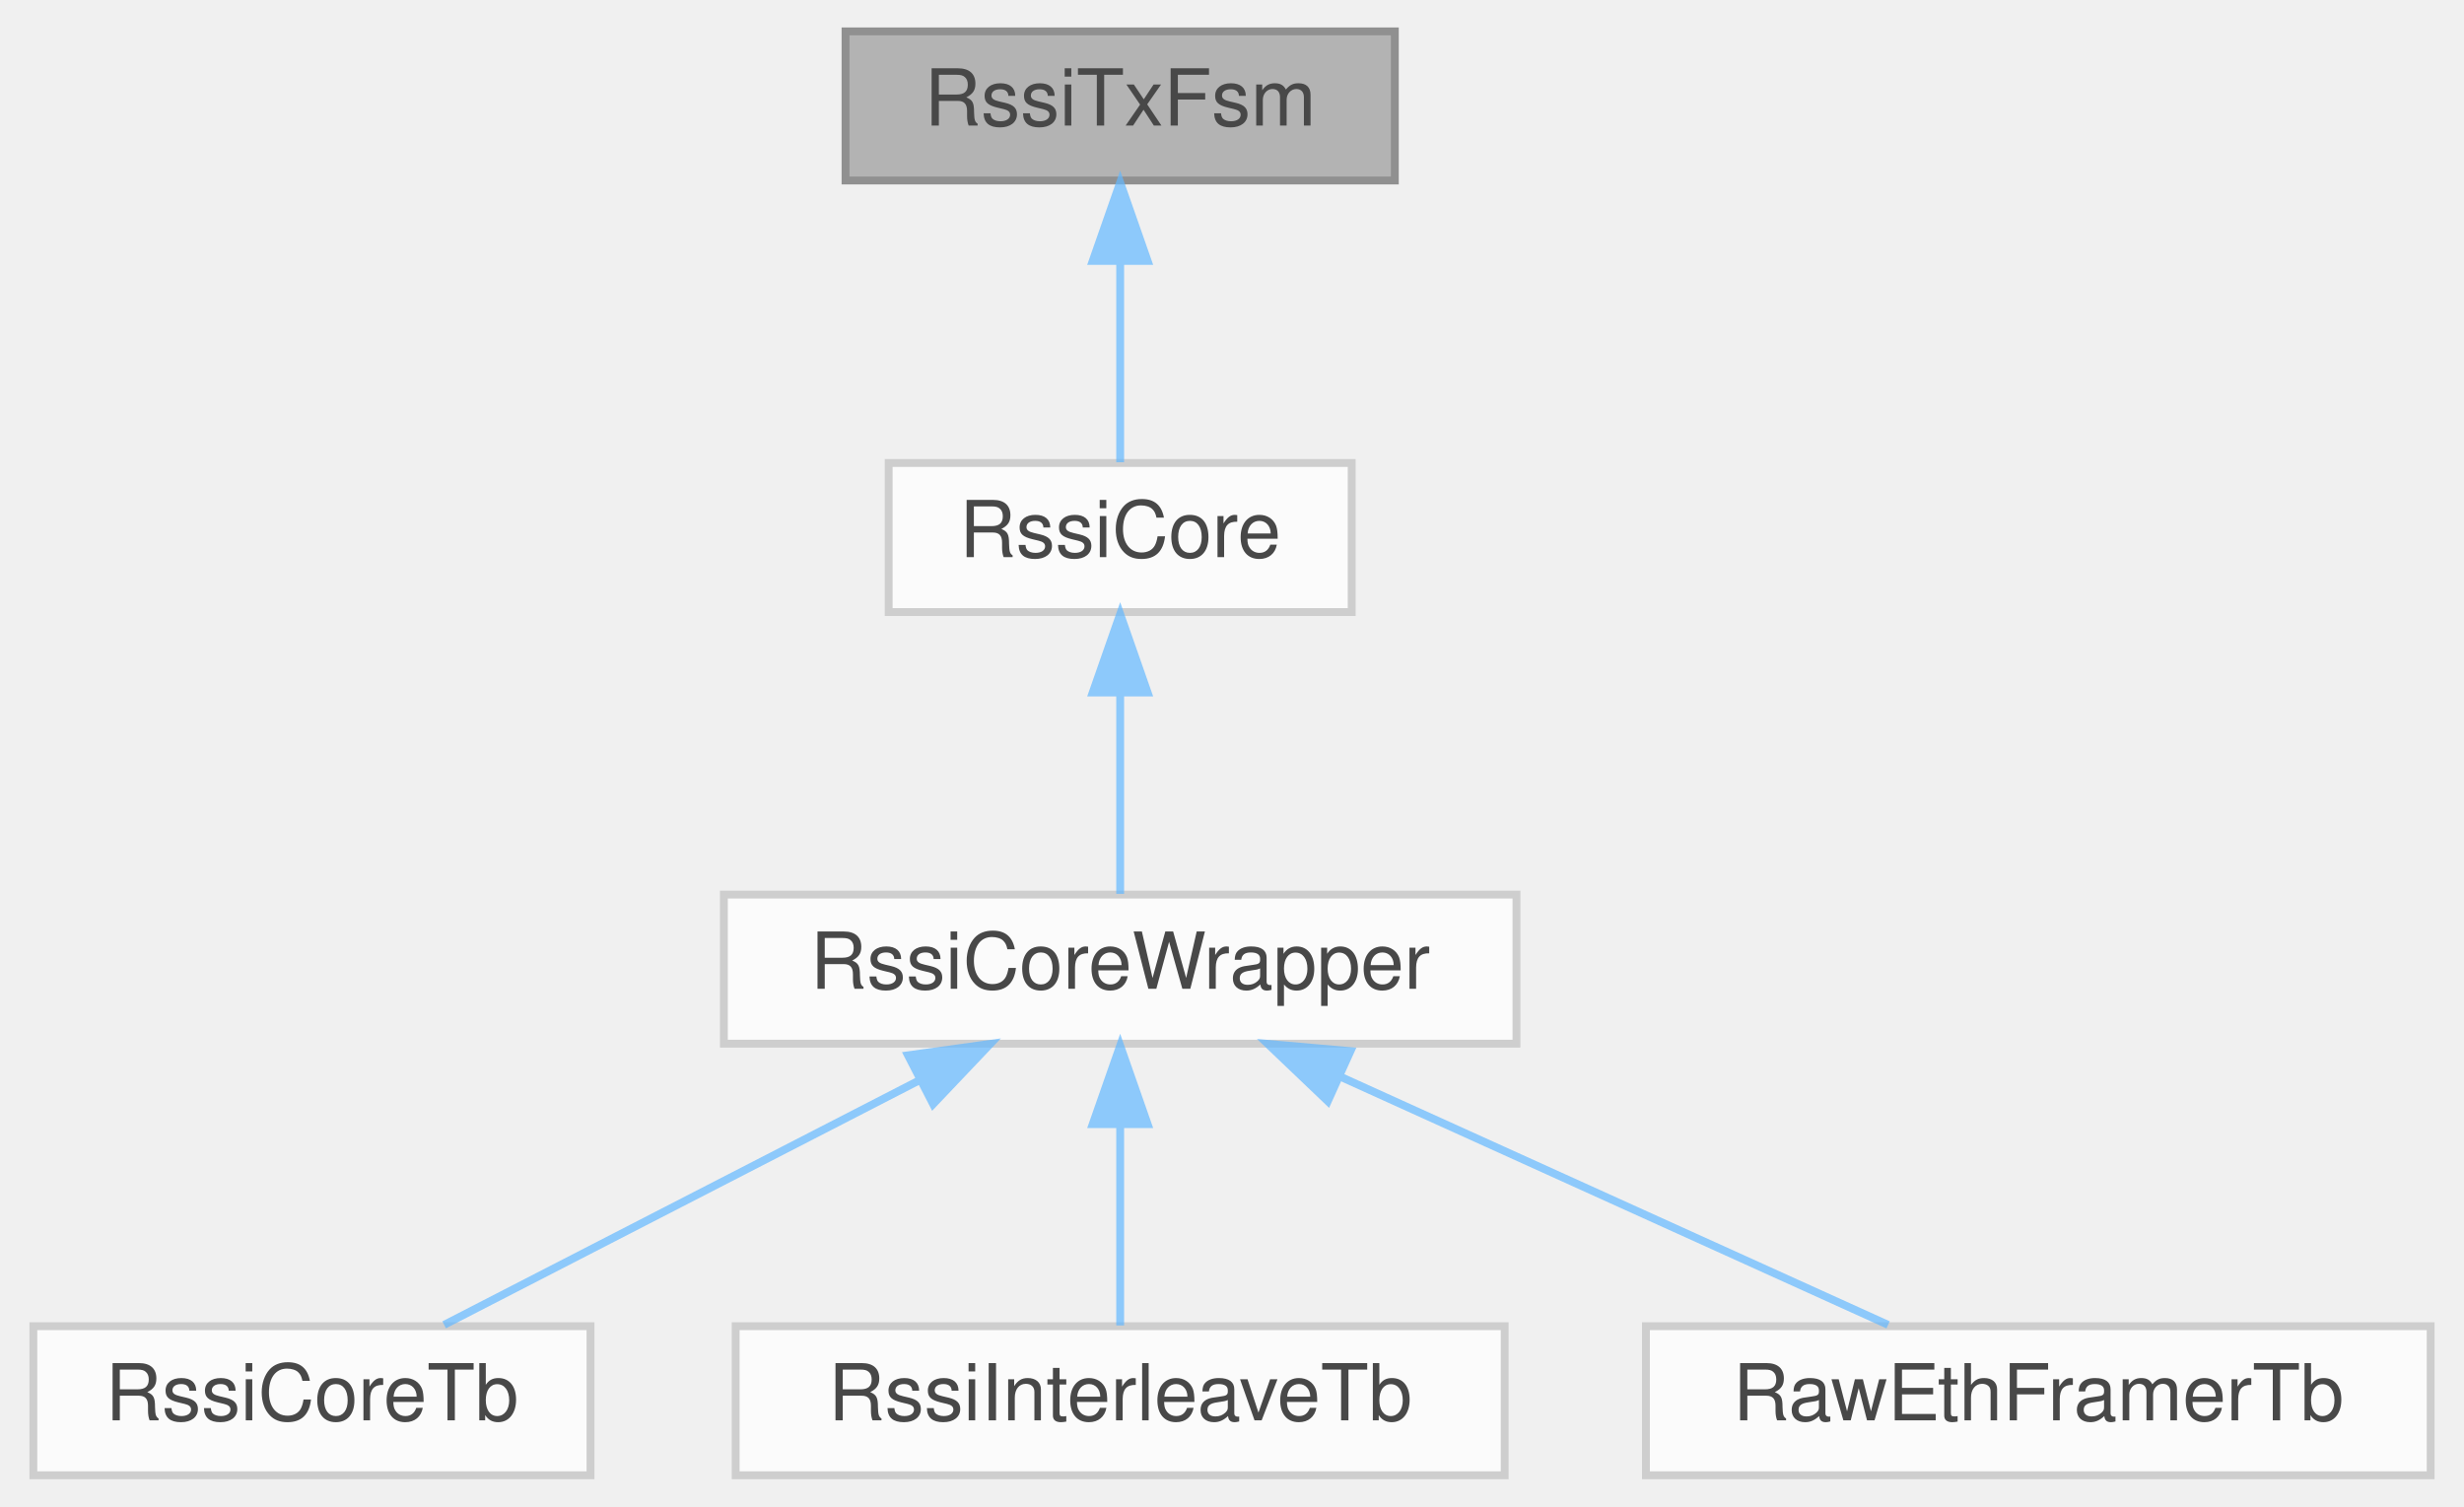
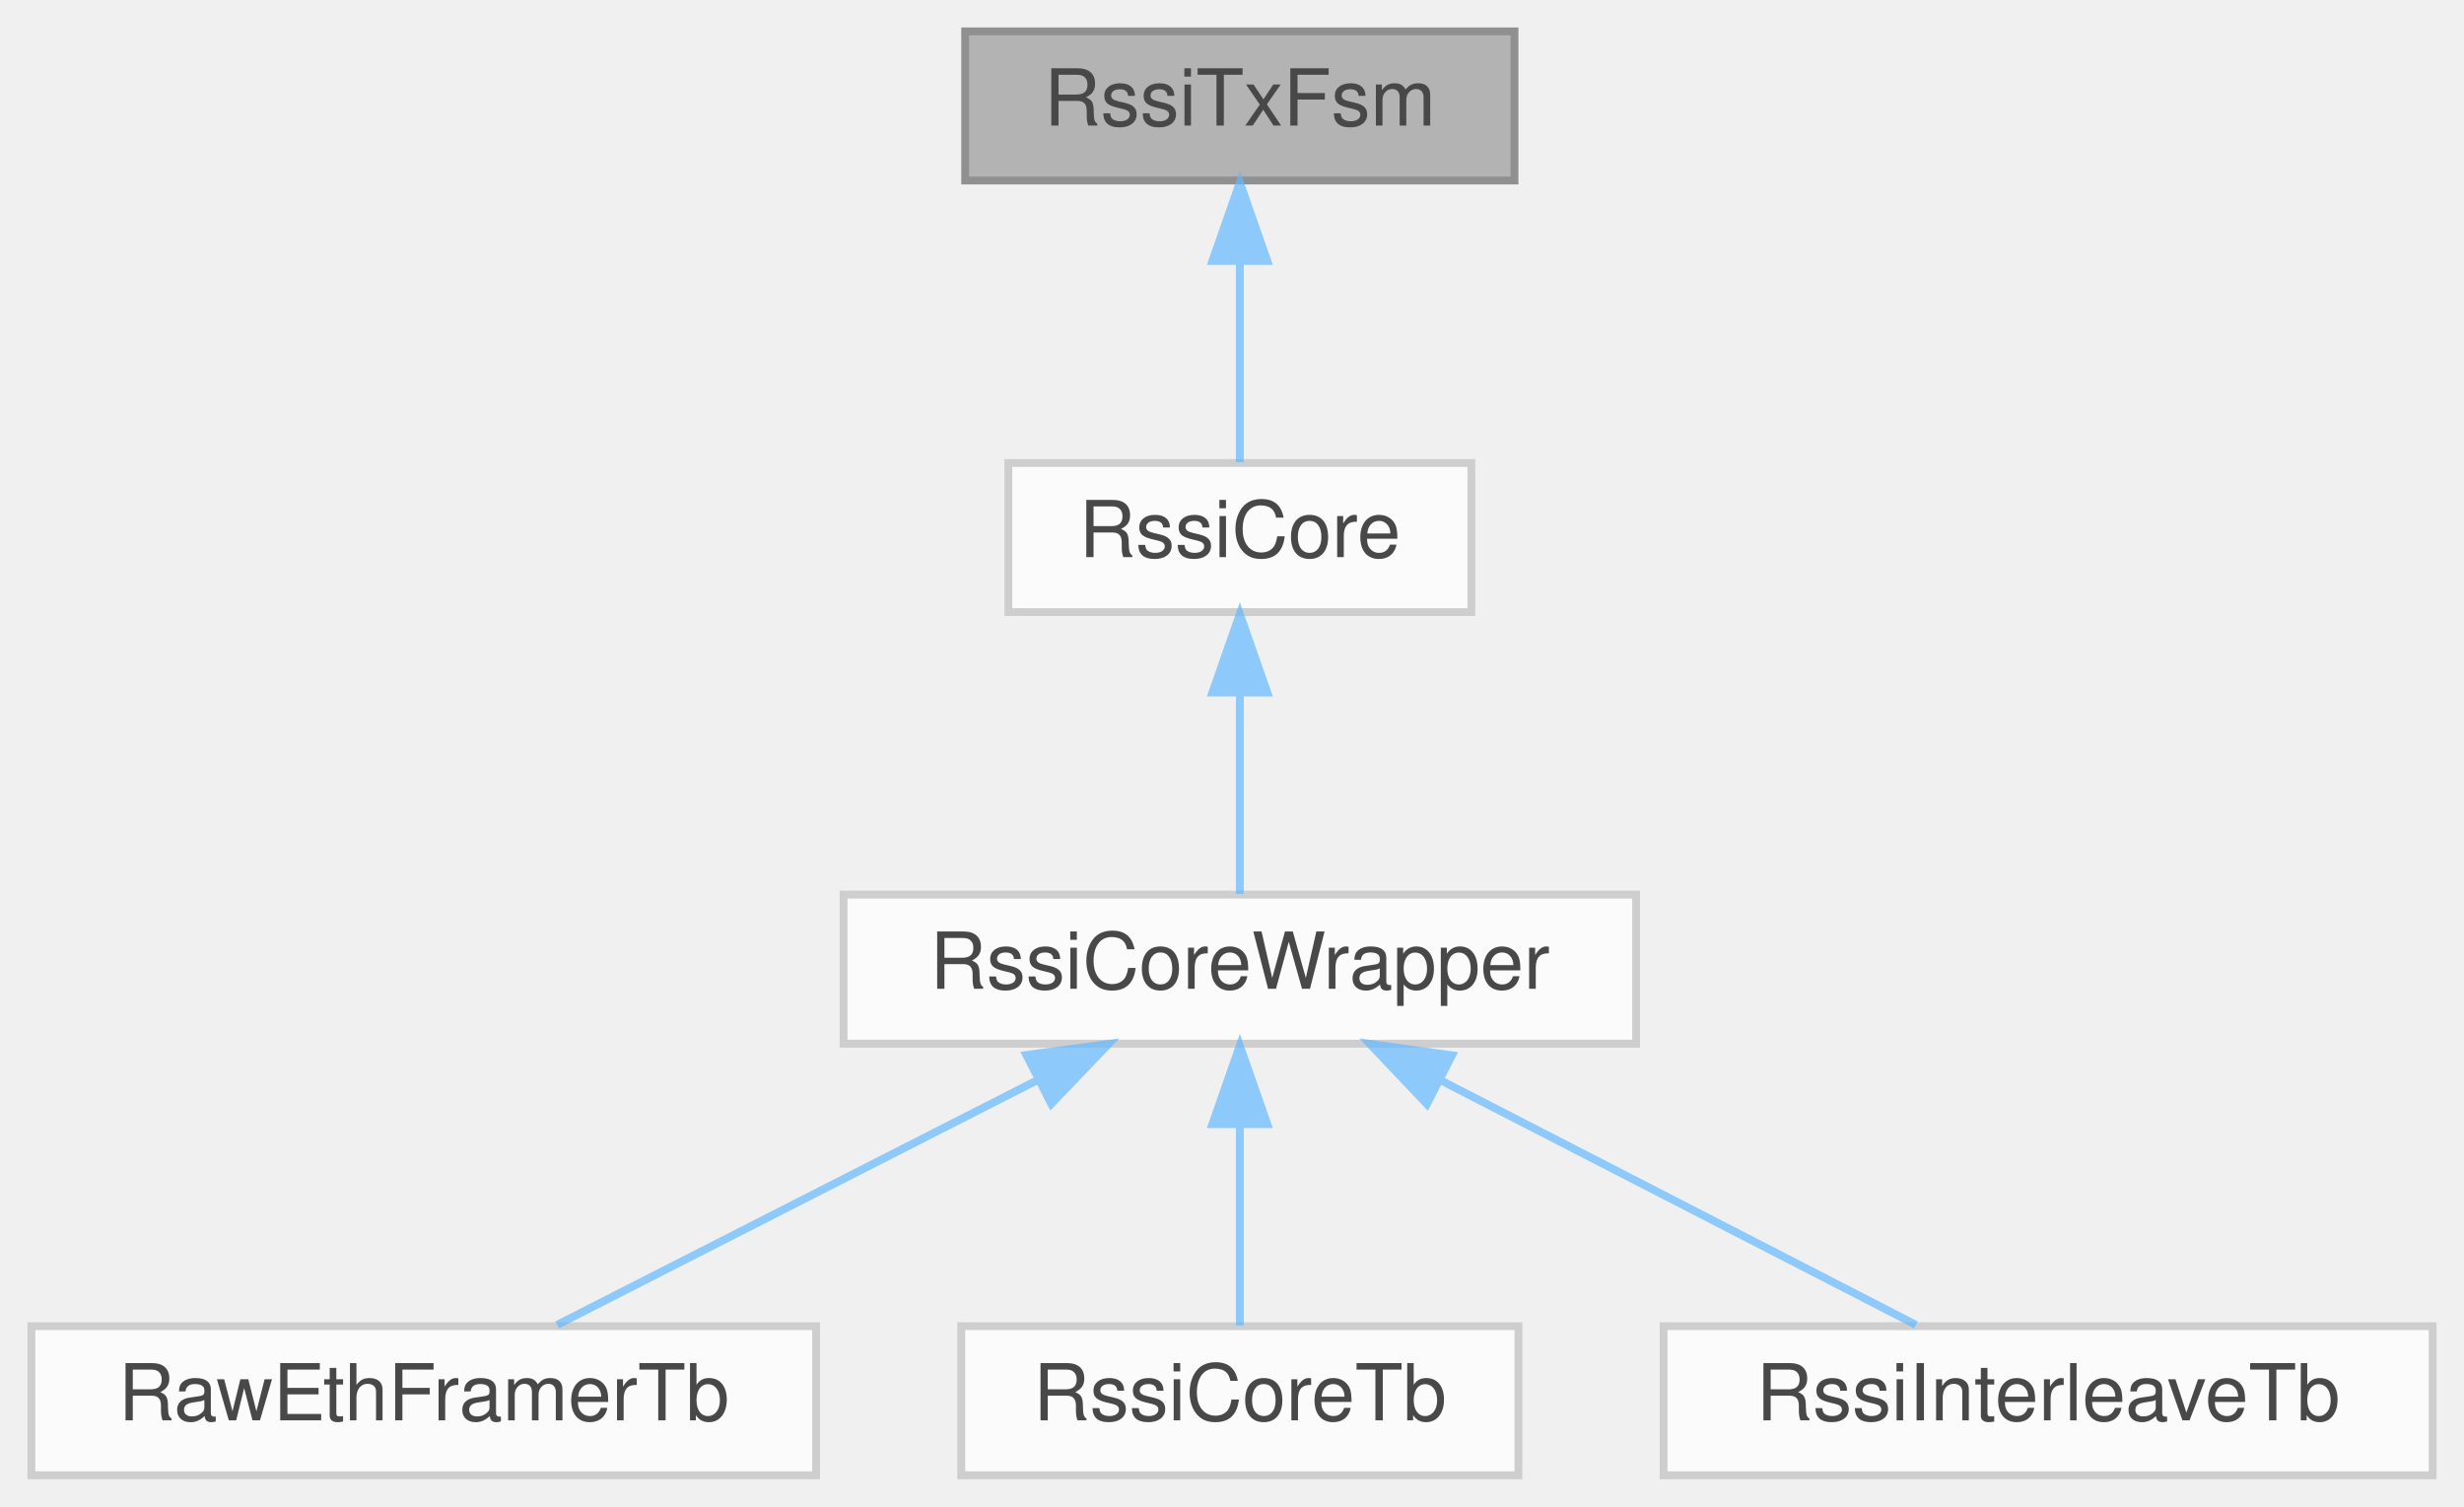
- <svg xmlns="http://www.w3.org/2000/svg" xmlns:xlink="http://www.w3.org/1999/xlink" width="314pt" height="192pt" viewBox="0.00 0.00 313.50 192.00">
+ <svg xmlns="http://www.w3.org/2000/svg" xmlns:xlink="http://www.w3.org/1999/xlink" width="314pt" height="192pt" viewBox="0.00 0.00 314.00 192.00">
  <svg id="main" version="1.1" xml:space="preserve">
    <style type="text/css">
.node, .edge {opacity: 0.7;}
.node.selected, .edge.selected {opacity: 1;}
.edge:hover path { stroke: red; }
.edge:hover polygon { stroke: red; fill: red; }
</style>
    <svg id="graph" class="graph">
      <g id="graph0" class="graph" transform="scale(1 1) rotate(0) translate(4 188)">
        <g id="Node000001" class="node">
          <g id="a_Node000001">
            <a xlink:title=" ">
-               <polygon fill="#999999" stroke="#666666" points="173.5,-184 103.5,-184 103.5,-165 173.5,-165 173.5,-184" />
-               <text text-anchor="middle" x="138.5" y="-172" font-family="Helvetica,sans-Serif" font-size="10.00">RssiTxFsm</text>
+               <polygon fill="#999999" stroke="#666666" points="189,-184 119,-184 119,-165 189,-165 189,-184" />
+               <text text-anchor="middle" x="154" y="-172" font-family="Helvetica,sans-Serif" font-size="10.00">RssiTxFsm</text>
            </a>
          </g>
        </g>
        <g id="Node000002" class="node">
          <g id="a_Node000002">
            <a xlink:href="classRssiCore.html" target="_top" xlink:title=" ">
-               <polygon fill="white" stroke="#bfbfbf" points="168,-129 109,-129 109,-110 168,-110 168,-129" />
-               <text text-anchor="middle" x="138.5" y="-117" font-family="Helvetica,sans-Serif" font-size="10.00">RssiCore</text>
+               <polygon fill="white" stroke="#bfbfbf" points="183.5,-129 124.5,-129 124.5,-110 183.5,-110 183.5,-129" />
+               <text text-anchor="middle" x="154" y="-117" font-family="Helvetica,sans-Serif" font-size="10.00">RssiCore</text>
            </a>
          </g>
        </g>
        <g id="edge1_Node000001_Node000002" class="edge">
          <g id="a_edge1_Node000001_Node000002">
            <a xlink:title=" ">
-               <path fill="none" stroke="#63b8ff" d="M138.5,-154.66C138.5,-145.93 138.5,-135.99 138.5,-129.09" />
-               <polygon fill="#63b8ff" stroke="#63b8ff" points="135,-154.75 138.5,-164.75 142,-154.75 135,-154.75" />
+               <path fill="none" stroke="#63b8ff" d="M154,-154.66C154,-145.93 154,-135.99 154,-129.09" />
+               <polygon fill="#63b8ff" stroke="#63b8ff" points="150.5,-154.75 154,-164.75 157.5,-154.75 150.5,-154.75" />
            </a>
          </g>
        </g>
        <g id="Node000003" class="node">
          <g id="a_Node000003">
            <a xlink:href="classRssiCoreWrapper.html" target="_top" xlink:title=" ">
-               <polygon fill="white" stroke="#bfbfbf" points="189,-74 88,-74 88,-55 189,-55 189,-74" />
-               <text text-anchor="middle" x="138.5" y="-62" font-family="Helvetica,sans-Serif" font-size="10.00">RssiCoreWrapper</text>
+               <polygon fill="white" stroke="#bfbfbf" points="204.5,-74 103.5,-74 103.5,-55 204.5,-55 204.5,-74" />
+               <text text-anchor="middle" x="154" y="-62" font-family="Helvetica,sans-Serif" font-size="10.00">RssiCoreWrapper</text>
            </a>
          </g>
        </g>
        <g id="edge2_Node000002_Node000003" class="edge">
          <g id="a_edge2_Node000002_Node000003">
            <a xlink:title=" ">
-               <path fill="none" stroke="#63b8ff" d="M138.5,-99.66C138.5,-90.93 138.5,-80.99 138.5,-74.09" />
-               <polygon fill="#63b8ff" stroke="#63b8ff" points="135,-99.75 138.5,-109.75 142,-99.75 135,-99.75" />
+               <path fill="none" stroke="#63b8ff" d="M154,-99.66C154,-90.93 154,-80.99 154,-74.09" />
+               <polygon fill="#63b8ff" stroke="#63b8ff" points="150.5,-99.75 154,-109.75 157.5,-99.75 150.5,-99.75" />
            </a>
          </g>
        </g>
        <g id="Node000004" class="node">
          <g id="a_Node000004">
-             <a xlink:href="classRssiCoreTb.html" target="_top" xlink:title=" ">
-               <polygon fill="white" stroke="#bfbfbf" points="71,-19 0,-19 0,0 71,0 71,-19" />
-               <text text-anchor="middle" x="35.5" y="-7" font-family="Helvetica,sans-Serif" font-size="10.00">RssiCoreTb</text>
+             <a xlink:href="classRawEthFramerTb.html" target="_top" xlink:title=" ">
+               <polygon fill="white" stroke="#bfbfbf" points="100,-19 0,-19 0,0 100,0 100,-19" />
+               <text text-anchor="middle" x="50" y="-7" font-family="Helvetica,sans-Serif" font-size="10.00">RawEthFramerTb</text>
            </a>
          </g>
        </g>
        <g id="edge3_Node000003_Node000004" class="edge">
          <g id="a_edge3_Node000003_Node000004">
            <a xlink:title=" ">
-               <path fill="none" stroke="#63b8ff" d="M112.98,-50.37C94.06,-40.63 68.8,-27.64 52.35,-19.17" />
-               <polygon fill="#63b8ff" stroke="#63b8ff" points="111.46,-53.52 121.95,-54.98 114.66,-47.3 111.46,-53.52" />
+               <path fill="none" stroke="#63b8ff" d="M128.23,-50.37C109.13,-40.63 83.63,-27.64 67.01,-19.17" />
+               <polygon fill="#63b8ff" stroke="#63b8ff" points="126.79,-53.56 137.29,-54.98 129.97,-47.33 126.79,-53.56" />
            </a>
          </g>
        </g>
        <g id="Node000005" class="node">
          <g id="a_Node000005">
-             <a xlink:href="classRssiInterleaveTb.html" target="_top" xlink:title=" ">
-               <polygon fill="white" stroke="#bfbfbf" points="187.5,-19 89.5,-19 89.5,0 187.5,0 187.5,-19" />
-               <text text-anchor="middle" x="138.5" y="-7" font-family="Helvetica,sans-Serif" font-size="10.00">RssiInterleaveTb</text>
+             <a xlink:href="classRssiCoreTb.html" target="_top" xlink:title=" ">
+               <polygon fill="white" stroke="#bfbfbf" points="189.5,-19 118.5,-19 118.5,0 189.5,0 189.5,-19" />
+               <text text-anchor="middle" x="154" y="-7" font-family="Helvetica,sans-Serif" font-size="10.00">RssiCoreTb</text>
            </a>
          </g>
        </g>
        <g id="edge4_Node000003_Node000005" class="edge">
          <g id="a_edge4_Node000003_Node000005">
            <a xlink:title=" ">
-               <path fill="none" stroke="#63b8ff" d="M138.5,-44.66C138.5,-35.93 138.5,-25.99 138.5,-19.09" />
-               <polygon fill="#63b8ff" stroke="#63b8ff" points="135,-44.75 138.5,-54.75 142,-44.75 135,-44.75" />
+               <path fill="none" stroke="#63b8ff" d="M154,-44.66C154,-35.93 154,-25.99 154,-19.09" />
+               <polygon fill="#63b8ff" stroke="#63b8ff" points="150.5,-44.75 154,-54.75 157.5,-44.75 150.5,-44.75" />
            </a>
          </g>
        </g>
        <g id="Node000006" class="node">
          <g id="a_Node000006">
-             <a xlink:href="classRawEthFramerTb.html" target="_top" xlink:title=" ">
-               <polygon fill="white" stroke="#bfbfbf" points="305.5,-19 205.5,-19 205.5,0 305.5,0 305.5,-19" />
-               <text text-anchor="middle" x="255.5" y="-7" font-family="Helvetica,sans-Serif" font-size="10.00">RawEthFramerTb</text>
+             <a xlink:href="classRssiInterleaveTb.html" target="_top" xlink:title=" ">
+               <polygon fill="white" stroke="#bfbfbf" points="306,-19 208,-19 208,0 306,0 306,-19" />
+               <text text-anchor="middle" x="257" y="-7" font-family="Helvetica,sans-Serif" font-size="10.00">RssiInterleaveTb</text>
            </a>
          </g>
        </g>
        <g id="edge5_Node000003_Node000006" class="edge">
          <g id="a_edge5_Node000003_Node000006">
            <a xlink:title=" ">
-               <path fill="none" stroke="#63b8ff" d="M166.61,-50.77C188.19,-40.99 217.41,-27.75 236.36,-19.17" />
-               <polygon fill="#63b8ff" stroke="#63b8ff" points="164.96,-47.67 157.3,-54.98 167.85,-54.05 164.96,-47.67" />
+               <path fill="none" stroke="#63b8ff" d="M179.52,-50.37C198.44,-40.63 223.7,-27.64 240.15,-19.17" />
+               <polygon fill="#63b8ff" stroke="#63b8ff" points="177.84,-47.3 170.55,-54.98 181.04,-53.52 177.84,-47.3" />
            </a>
          </g>
        </g>
      </g>
    </svg>
  </svg>
  <style type="text/css">

[data-mouse-over-selected='false'] { opacity: 0.7; }
[data-mouse-over-selected='true']  { opacity: 1.0; }

</style>
</svg>
